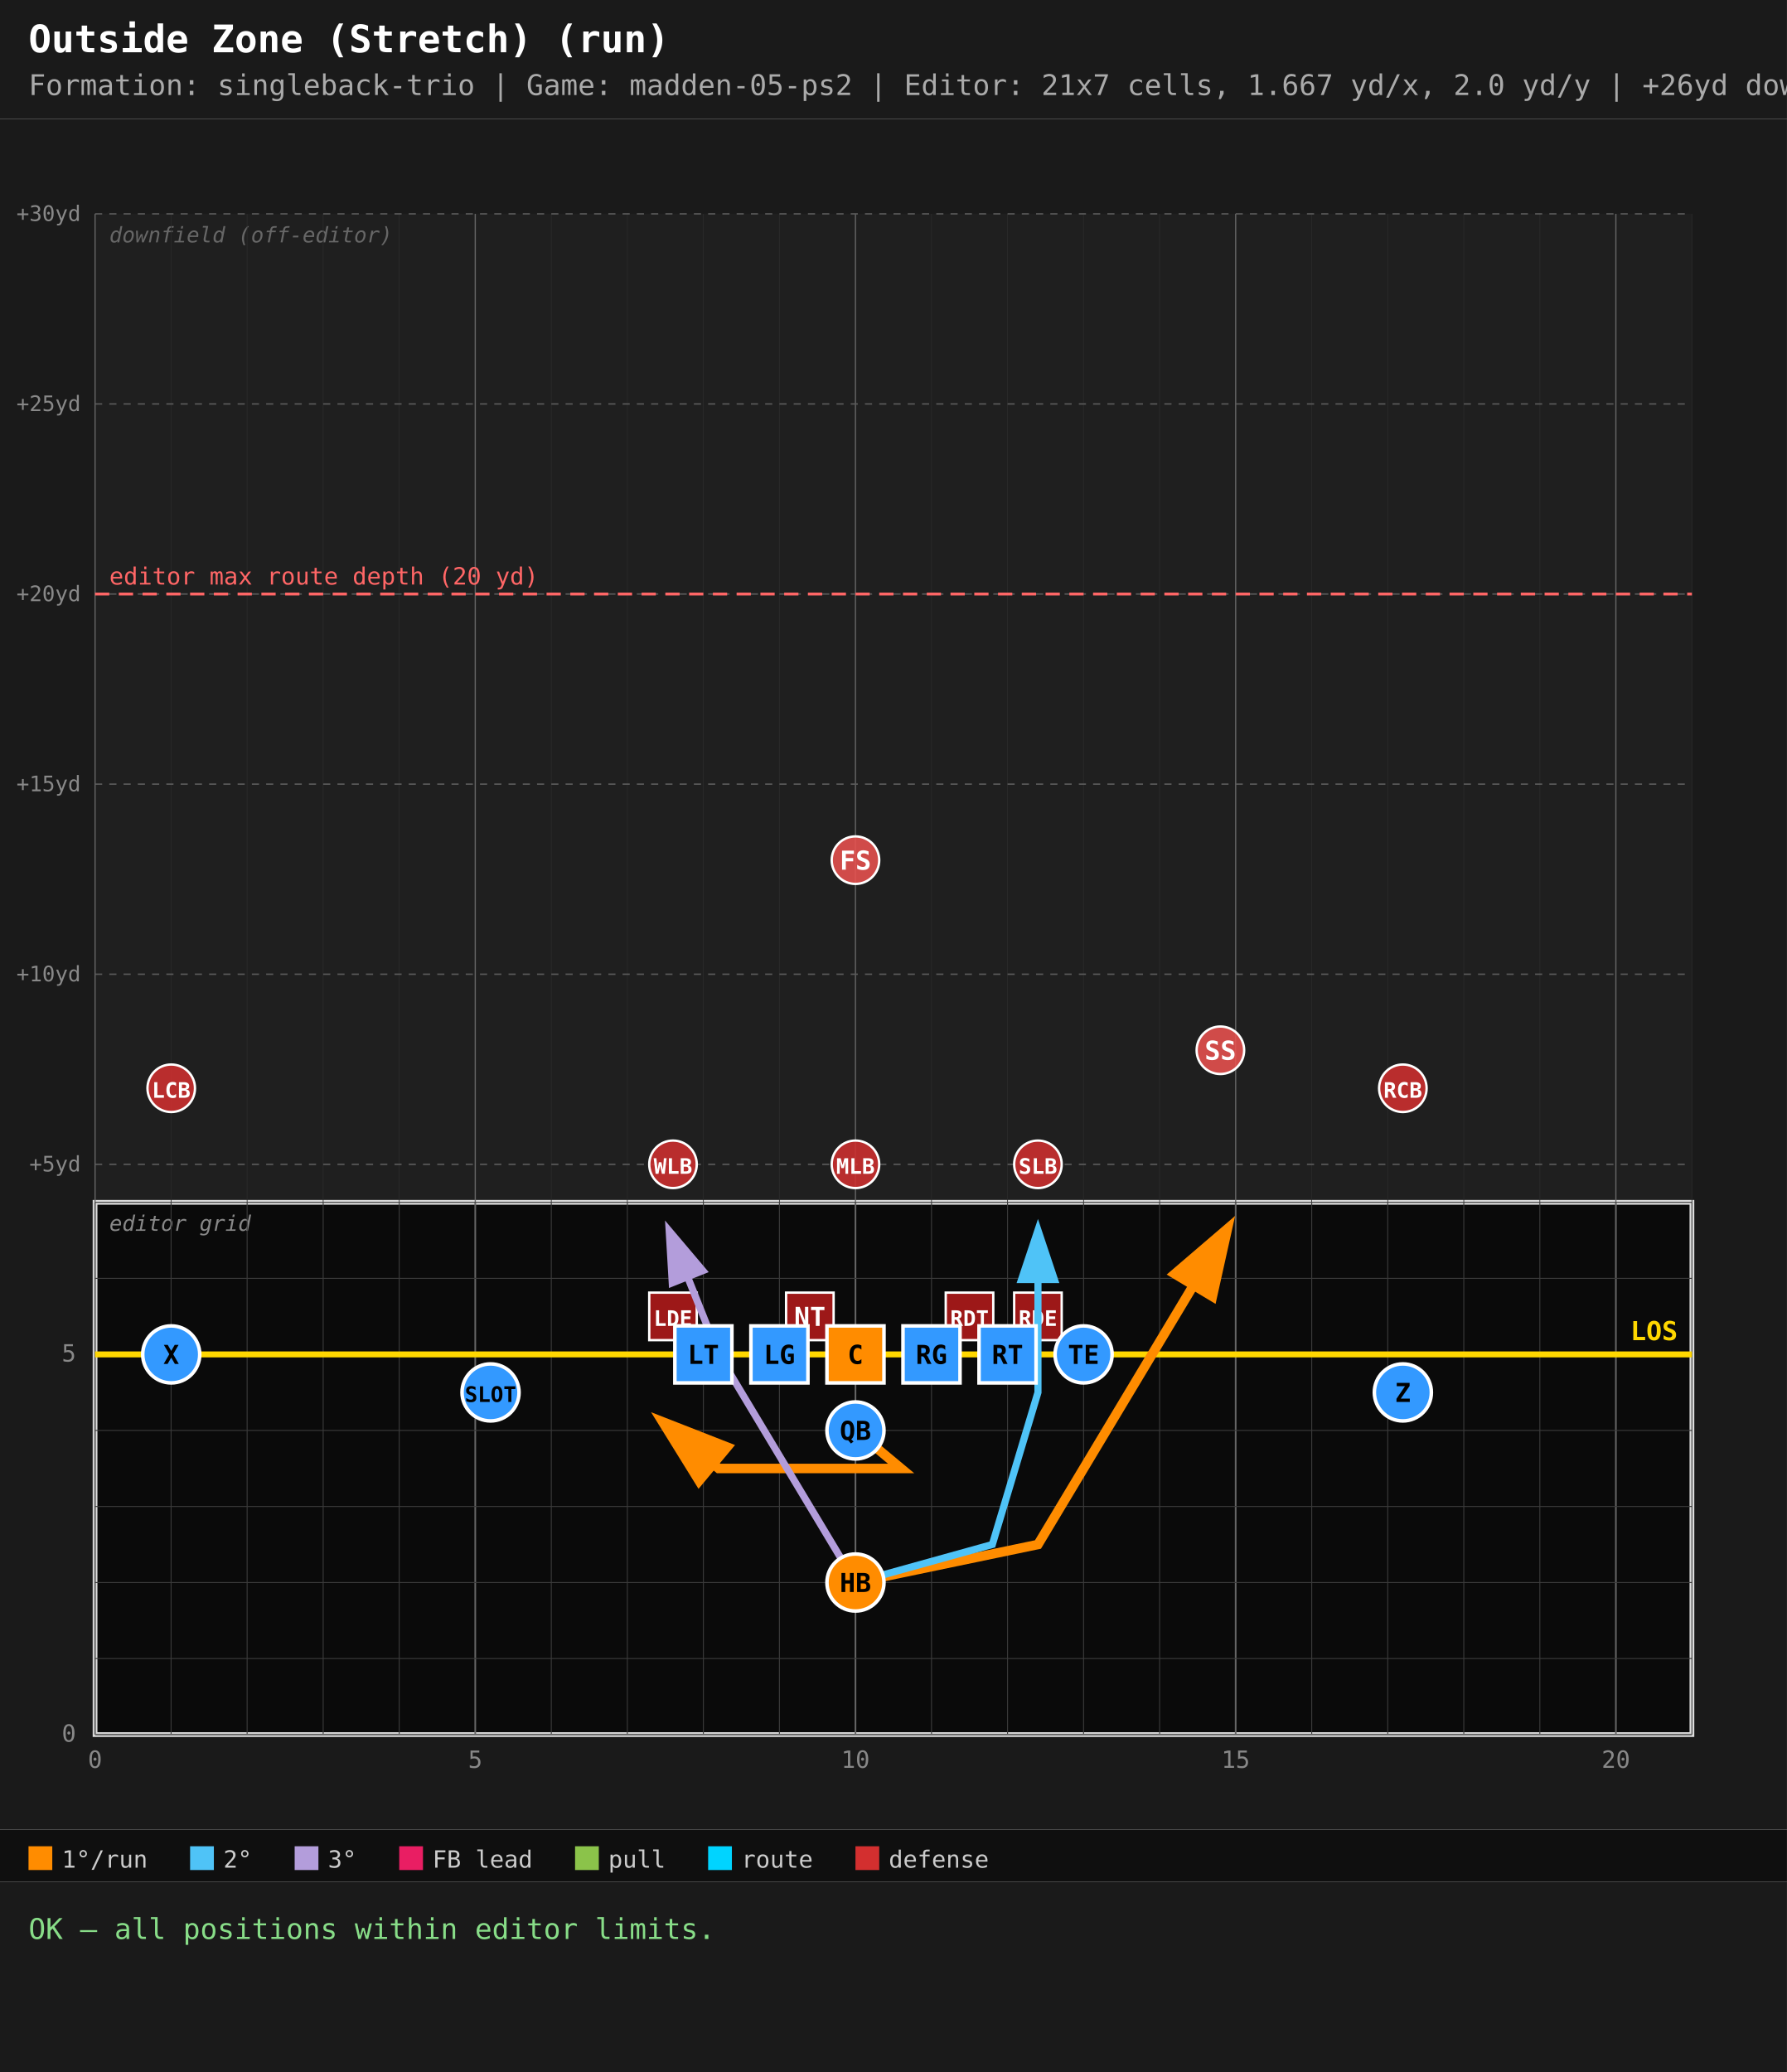
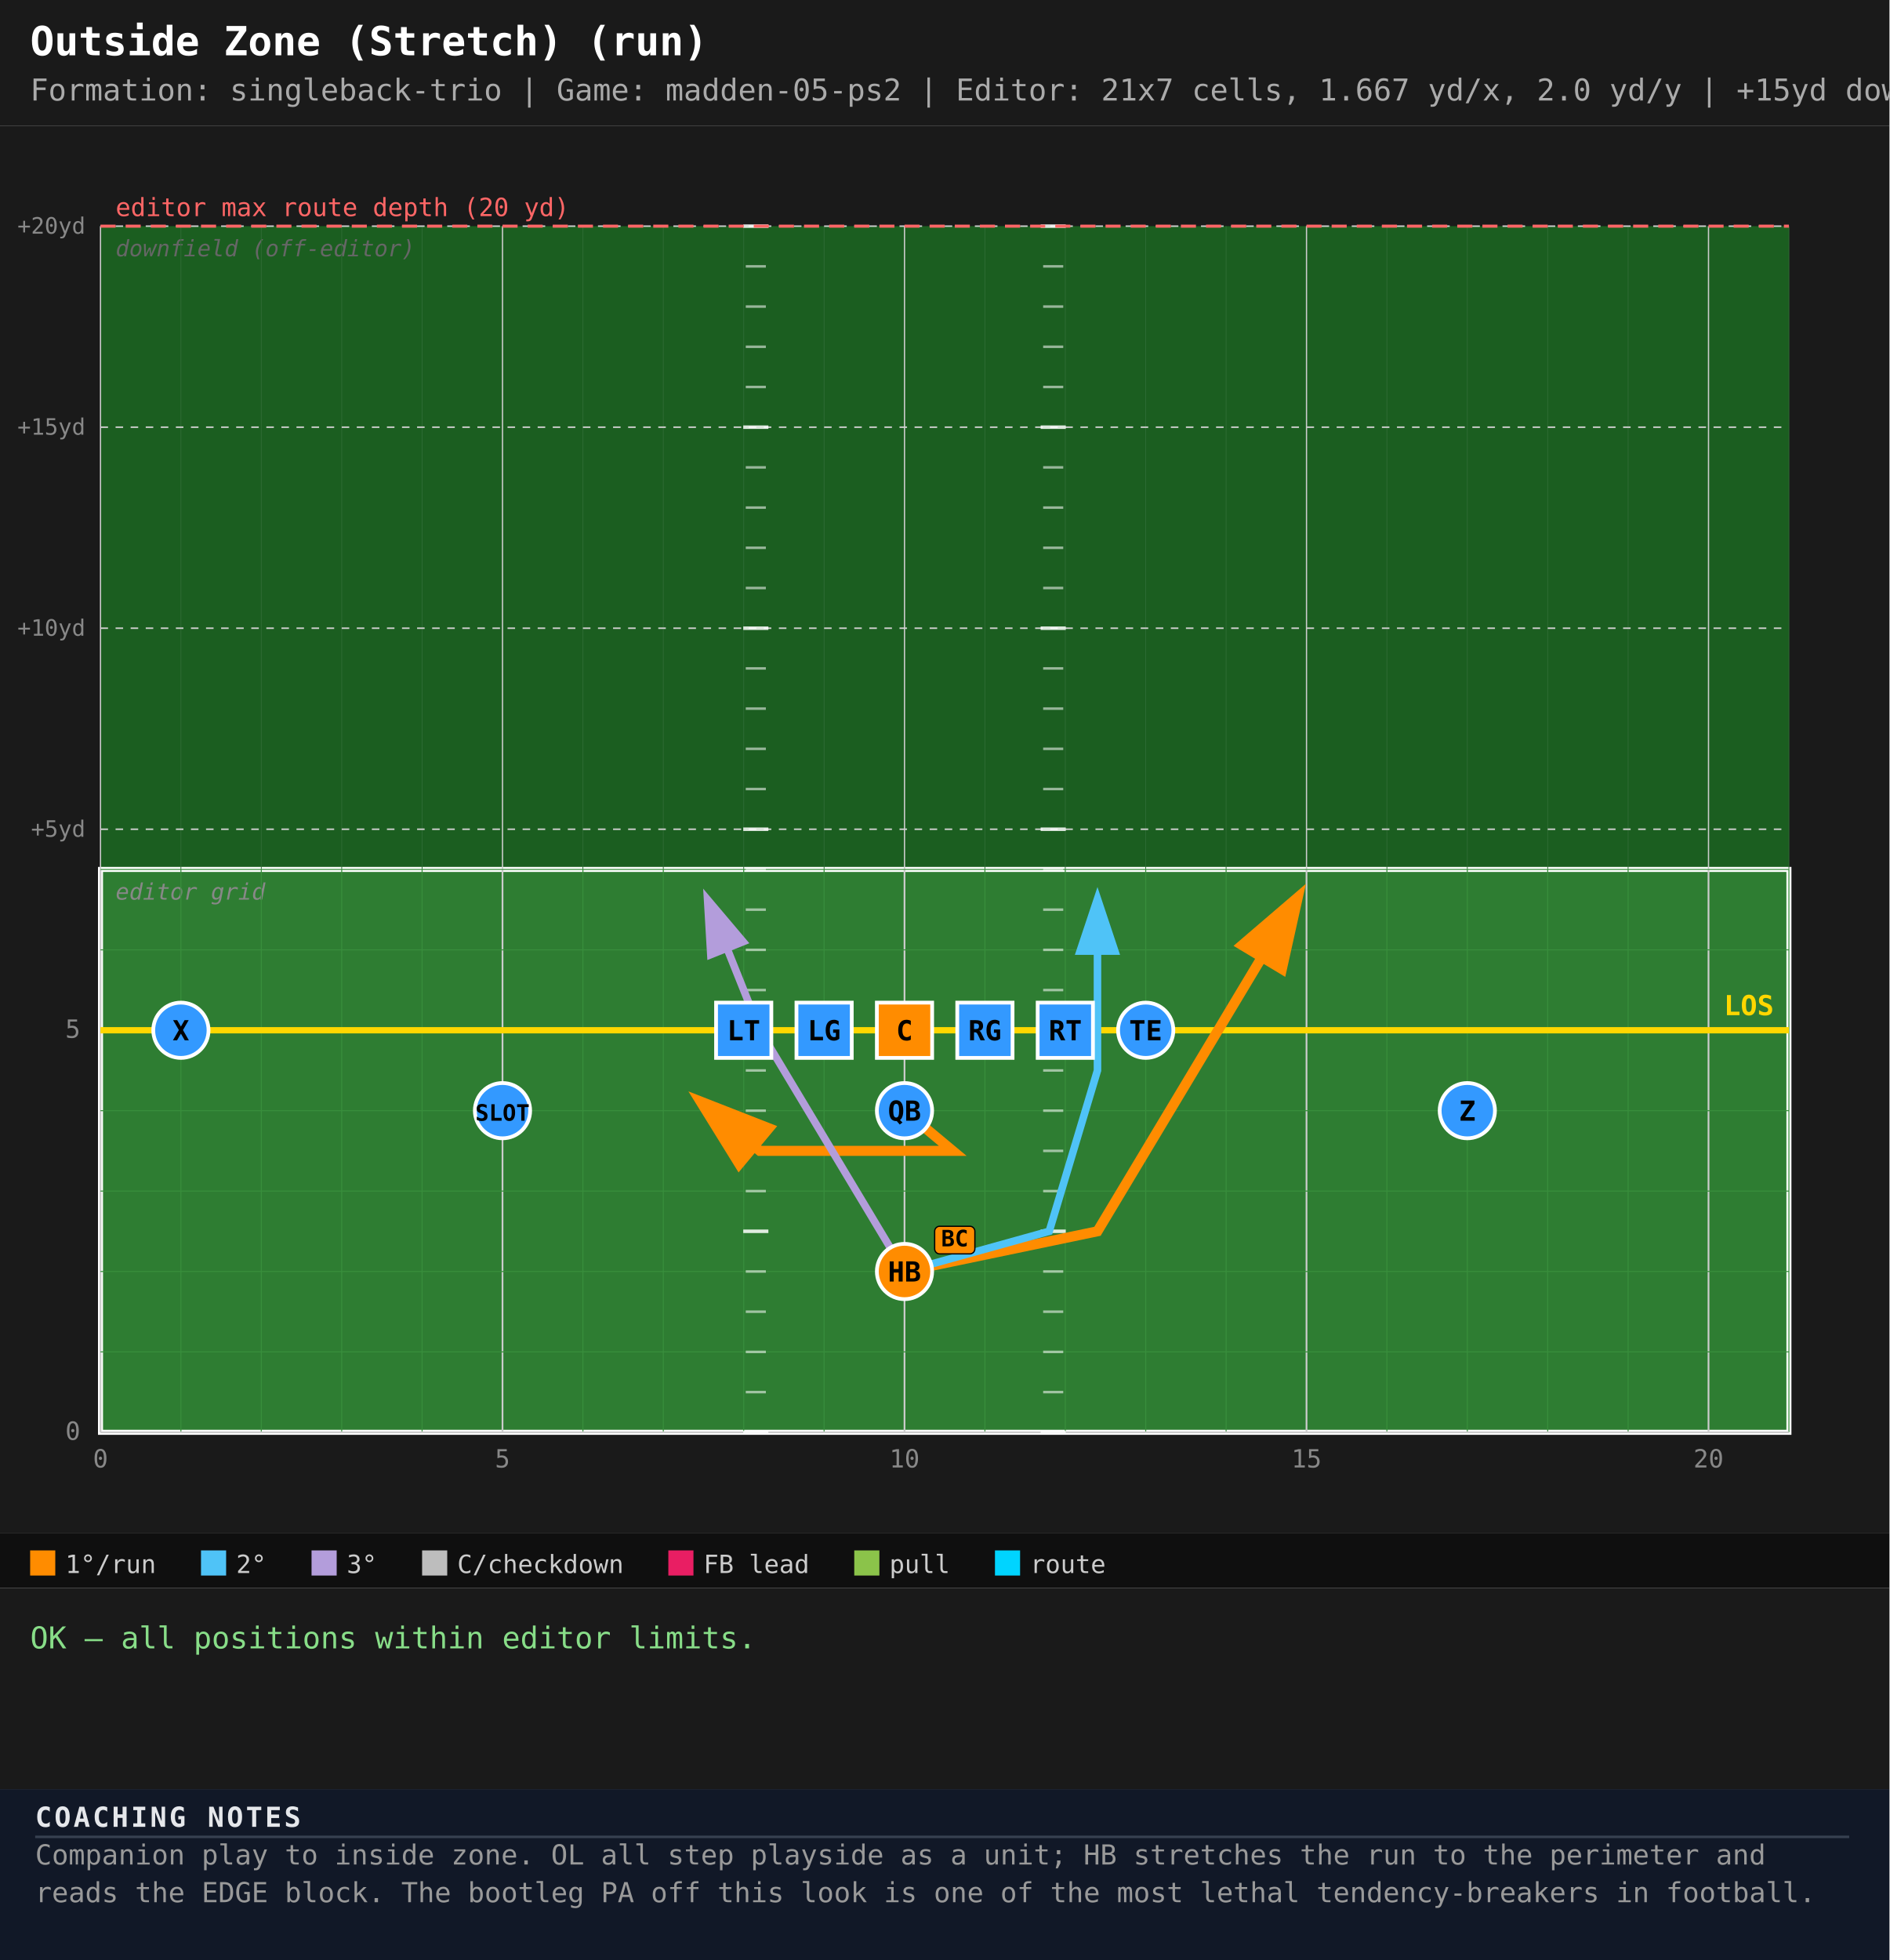
- <svg xmlns="http://www.w3.org/2000/svg" width="752" height="872" viewBox="0 0 752 872" font-family="monospace">
+ <svg xmlns="http://www.w3.org/2000/svg" width="752" height="780" viewBox="0 0 752 780" font-family="monospace">
  <defs>
    <marker id="arrow" markerWidth="10" markerHeight="10" refX="6" refY="3" orient="auto" markerUnits="strokeWidth">
      <path d="M0,0 L0,6 L9,3 z" fill="#00d4ff" />
    </marker>
    <marker id="arrow-primary" markerWidth="10" markerHeight="10" refX="6" refY="3" orient="auto" markerUnits="strokeWidth">
      <path d="M0,0 L0,6 L9,3 z" fill="#ff8c00" />
    </marker>
    <marker id="arrow-secondary" markerWidth="10" markerHeight="10" refX="6" refY="3" orient="auto" markerUnits="strokeWidth">
      <path d="M0,0 L0,6 L9,3 z" fill="#4fc3f7" />
    </marker>
    <marker id="arrow-tertiary" markerWidth="10" markerHeight="10" refX="6" refY="3" orient="auto" markerUnits="strokeWidth">
      <path d="M0,0 L0,6 L9,3 z" fill="#b39ddb" />
    </marker>
    <marker id="arrow-checkdown" markerWidth="10" markerHeight="10" refX="6" refY="3" orient="auto" markerUnits="strokeWidth">
      <path d="M0,0 L0,6 L9,3 z" fill="#bdbdbd" />
    </marker>
    <marker id="arrow-fake" markerWidth="10" markerHeight="10" refX="6" refY="3" orient="auto" markerUnits="strokeWidth">
      <path d="M0,0 L0,6 L9,3 z" fill="#888" />
    </marker>
    <marker id="arrow-fb" markerWidth="10" markerHeight="10" refX="6" refY="3" orient="auto" markerUnits="strokeWidth">
      <path d="M0,0 L0,6 L9,3 z" fill="#e91e63" />
    </marker>
    <marker id="arrow-pull" markerWidth="10" markerHeight="10" refX="6" refY="3" orient="auto" markerUnits="strokeWidth">
      <path d="M0,0 L0,6 L9,3 z" fill="#8bc34a" />
    </marker>
    <marker id="arrow-passblock" markerWidth="10" markerHeight="10" refX="6" refY="3" orient="auto" markerUnits="strokeWidth">
      <path d="M0,0 L0,6 L9,3 z" fill="#90a4ae" />
    </marker>
+     <marker id="arrow-rush" markerWidth="10" markerHeight="10" refX="6" refY="3" orient="auto" markerUnits="strokeWidth">
+       <path d="M0,0 L0,6 L9,3 z" fill="#ff5252" />
+     </marker>
+     <marker id="arrow-zone" markerWidth="10" markerHeight="10" refX="6" refY="3" orient="auto" markerUnits="strokeWidth">
+       <path d="M0,0 L0,6 L9,3 z" fill="#ff8a80" />
+     </marker>
+     <marker id="arrow-man" markerWidth="10" markerHeight="10" refX="6" refY="3" orient="auto" markerUnits="strokeWidth">
+       <path d="M0,0 L0,6 L9,3 z" fill="#f48fb1" />
+     </marker>
  </defs>
  <rect x="0" y="0" width="752" height="50" fill="#1a1a1a" />
  <text x="12" y="22" font-size="16" fill="white" font-weight="bold">Outside Zone (Stretch) (run)</text>
-   <text x="12" y="40" font-size="12" fill="#aaa">Formation: singleback-trio | Game: madden-05-ps2 | Editor: 21x7 cells, 1.667 yd/x, 2.0 yd/y | +26yd downfield shown | vs 4-3 Cover 3</text>
+   <text x="12" y="40" font-size="12" fill="#aaa">Formation: singleback-trio | Game: madden-05-ps2 | Editor: 21x7 cells, 1.667 yd/x, 2.0 yd/y | +15yd downfield (short) | show: both</text>
  <g transform="translate(0,50)">
-     <rect x="0" y="0" width="752" height="720" fill="#1a1a1a" />
-     <rect x="40" y="40" width="672" height="416" fill="#1f1f1f" />
+     <rect x="0" y="0" width="752" height="560" fill="#1a1a1a" />
+     <rect x="40" y="40" width="672" height="256" fill="#1b5e20" />
    <text x="46" y="52" font-size="9" fill="#666" font-style="italic">downfield (off-editor)</text>
-     <rect x="40" y="456" width="672" height="224" fill="#0a0a0a" stroke="#dddddd" stroke-width="2" />
-     <text x="46" y="468" font-size="9" fill="#888" font-style="italic">editor grid</text>
-     <line x1="40" y1="40" x2="40" y2="456" stroke="#666" stroke-width="0.5" />
-     <line x1="40" y1="456" x2="40" y2="680" stroke="#666" stroke-width="0.7" />
-     <line x1="72" y1="40" x2="72" y2="456" stroke="#2a2a2a" stroke-width="0.3" />
-     <line x1="72" y1="456" x2="72" y2="680" stroke="#3a3a3a" stroke-width="0.4" />
-     <line x1="104" y1="40" x2="104" y2="456" stroke="#2a2a2a" stroke-width="0.3" />
-     <line x1="104" y1="456" x2="104" y2="680" stroke="#3a3a3a" stroke-width="0.4" />
-     <line x1="136" y1="40" x2="136" y2="456" stroke="#2a2a2a" stroke-width="0.3" />
-     <line x1="136" y1="456" x2="136" y2="680" stroke="#3a3a3a" stroke-width="0.4" />
-     <line x1="168" y1="40" x2="168" y2="456" stroke="#2a2a2a" stroke-width="0.3" />
-     <line x1="168" y1="456" x2="168" y2="680" stroke="#3a3a3a" stroke-width="0.4" />
-     <line x1="200" y1="40" x2="200" y2="456" stroke="#666" stroke-width="0.5" />
-     <line x1="200" y1="456" x2="200" y2="680" stroke="#666" stroke-width="0.7" />
-     <line x1="232" y1="40" x2="232" y2="456" stroke="#2a2a2a" stroke-width="0.3" />
-     <line x1="232" y1="456" x2="232" y2="680" stroke="#3a3a3a" stroke-width="0.4" />
-     <line x1="264" y1="40" x2="264" y2="456" stroke="#2a2a2a" stroke-width="0.3" />
-     <line x1="264" y1="456" x2="264" y2="680" stroke="#3a3a3a" stroke-width="0.4" />
-     <line x1="296" y1="40" x2="296" y2="456" stroke="#2a2a2a" stroke-width="0.3" />
-     <line x1="296" y1="456" x2="296" y2="680" stroke="#3a3a3a" stroke-width="0.4" />
-     <line x1="328" y1="40" x2="328" y2="456" stroke="#2a2a2a" stroke-width="0.3" />
-     <line x1="328" y1="456" x2="328" y2="680" stroke="#3a3a3a" stroke-width="0.4" />
-     <line x1="360" y1="40" x2="360" y2="456" stroke="#666" stroke-width="0.5" />
-     <line x1="360" y1="456" x2="360" y2="680" stroke="#666" stroke-width="0.7" />
-     <line x1="392" y1="40" x2="392" y2="456" stroke="#2a2a2a" stroke-width="0.3" />
-     <line x1="392" y1="456" x2="392" y2="680" stroke="#3a3a3a" stroke-width="0.4" />
-     <line x1="424" y1="40" x2="424" y2="456" stroke="#2a2a2a" stroke-width="0.3" />
-     <line x1="424" y1="456" x2="424" y2="680" stroke="#3a3a3a" stroke-width="0.4" />
-     <line x1="456" y1="40" x2="456" y2="456" stroke="#2a2a2a" stroke-width="0.3" />
-     <line x1="456" y1="456" x2="456" y2="680" stroke="#3a3a3a" stroke-width="0.4" />
-     <line x1="488" y1="40" x2="488" y2="456" stroke="#2a2a2a" stroke-width="0.3" />
-     <line x1="488" y1="456" x2="488" y2="680" stroke="#3a3a3a" stroke-width="0.4" />
-     <line x1="520" y1="40" x2="520" y2="456" stroke="#666" stroke-width="0.5" />
-     <line x1="520" y1="456" x2="520" y2="680" stroke="#666" stroke-width="0.7" />
-     <line x1="552" y1="40" x2="552" y2="456" stroke="#2a2a2a" stroke-width="0.3" />
-     <line x1="552" y1="456" x2="552" y2="680" stroke="#3a3a3a" stroke-width="0.4" />
-     <line x1="584" y1="40" x2="584" y2="456" stroke="#2a2a2a" stroke-width="0.3" />
-     <line x1="584" y1="456" x2="584" y2="680" stroke="#3a3a3a" stroke-width="0.4" />
-     <line x1="616" y1="40" x2="616" y2="456" stroke="#2a2a2a" stroke-width="0.3" />
-     <line x1="616" y1="456" x2="616" y2="680" stroke="#3a3a3a" stroke-width="0.4" />
-     <line x1="648" y1="40" x2="648" y2="456" stroke="#2a2a2a" stroke-width="0.3" />
-     <line x1="648" y1="456" x2="648" y2="680" stroke="#3a3a3a" stroke-width="0.4" />
-     <line x1="680" y1="40" x2="680" y2="456" stroke="#666" stroke-width="0.5" />
-     <line x1="680" y1="456" x2="680" y2="680" stroke="#666" stroke-width="0.7" />
-     <line x1="712" y1="40" x2="712" y2="456" stroke="#2a2a2a" stroke-width="0.3" />
-     <line x1="712" y1="456" x2="712" y2="680" stroke="#3a3a3a" stroke-width="0.4" />
-     <line x1="40" y1="440.0" x2="712" y2="440.0" stroke="#5a5a5a" stroke-width="0.6" stroke-dasharray="3,3" />
-     <text x="34" y="443.0" text-anchor="end" font-size="9" fill="#888">+5yd</text>
-     <line x1="40" y1="360.0" x2="712" y2="360.0" stroke="#5a5a5a" stroke-width="0.6" stroke-dasharray="3,3" />
-     <text x="34" y="363.0" text-anchor="end" font-size="9" fill="#888">+10yd</text>
-     <line x1="40" y1="280.0" x2="712" y2="280.0" stroke="#5a5a5a" stroke-width="0.6" stroke-dasharray="3,3" />
-     <text x="34" y="283.0" text-anchor="end" font-size="9" fill="#888">+15yd</text>
-     <line x1="40" y1="200.0" x2="712" y2="200.0" stroke="#5a5a5a" stroke-width="0.6" stroke-dasharray="3,3" />
-     <text x="34" y="203.0" text-anchor="end" font-size="9" fill="#888">+20yd</text>
-     <line x1="40" y1="120.0" x2="712" y2="120.0" stroke="#5a5a5a" stroke-width="0.6" stroke-dasharray="3,3" />
-     <text x="34" y="123.0" text-anchor="end" font-size="9" fill="#888">+25yd</text>
-     <line x1="40" y1="40.0" x2="712" y2="40.0" stroke="#5a5a5a" stroke-width="0.6" stroke-dasharray="3,3" />
-     <text x="34" y="43.0" text-anchor="end" font-size="9" fill="#888">+30yd</text>
-     <line x1="40" y1="680" x2="712" y2="680" stroke="#666" stroke-width="0.7" />
-     <line x1="40" y1="648" x2="712" y2="648" stroke="#3a3a3a" stroke-width="0.4" />
-     <line x1="40" y1="616" x2="712" y2="616" stroke="#3a3a3a" stroke-width="0.4" />
-     <line x1="40" y1="584" x2="712" y2="584" stroke="#3a3a3a" stroke-width="0.4" />
-     <line x1="40" y1="552" x2="712" y2="552" stroke="#3a3a3a" stroke-width="0.4" />
-     <line x1="40" y1="520" x2="712" y2="520" stroke="#666" stroke-width="0.7" />
-     <line x1="40" y1="488" x2="712" y2="488" stroke="#3a3a3a" stroke-width="0.4" />
-     <line x1="40" y1="456" x2="712" y2="456" stroke="#3a3a3a" stroke-width="0.4" />
-     <text x="40" y="694" text-anchor="middle" font-size="10" fill="#888">0</text>
-     <text x="200" y="694" text-anchor="middle" font-size="10" fill="#888">5</text>
-     <text x="360" y="694" text-anchor="middle" font-size="10" fill="#888">10</text>
-     <text x="520" y="694" text-anchor="middle" font-size="10" fill="#888">15</text>
-     <text x="680" y="694" text-anchor="middle" font-size="10" fill="#888">20</text>
-     <text x="32" y="683" text-anchor="end" font-size="10" fill="#888">0</text>
-     <text x="32" y="523" text-anchor="end" font-size="10" fill="#888">5</text>
-     <line x1="40" y1="520" x2="712" y2="520" stroke="#ffd700" stroke-width="2.5" />
-     <text x="706" y="514" text-anchor="end" font-size="11" fill="#ffd700" font-weight="bold">LOS</text>
-     <line x1="40" y1="200.0" x2="712" y2="200.0" stroke="#ff6666" stroke-width="1.2" stroke-dasharray="6,4" />
-     <text x="46" y="196.0" font-size="10" fill="#ff6666">editor max route depth (20 yd)</text>
-     <rect x="273.215" y="494.0" width="20" height="20" fill="#b71c1c" stroke="white" stroke-width="1" fill-opacity="0.85" />
-     <text x="283.215" y="508.0" text-anchor="middle" font-size="9" fill="white" font-weight="bold">LDE</text>
-     <rect x="330.804" y="494.0" width="20" height="20" fill="#b71c1c" stroke="white" stroke-width="1" fill-opacity="0.85" />
-     <text x="340.804" y="508.0" text-anchor="middle" font-size="11" fill="white" font-weight="bold">NT</text>
-     <rect x="397.99" y="494.0" width="20" height="20" fill="#b71c1c" stroke="white" stroke-width="1" fill-opacity="0.85" />
-     <text x="407.99" y="508.0" text-anchor="middle" font-size="9" fill="white" font-weight="bold">RDT</text>
-     <rect x="426.785" y="494.0" width="20" height="20" fill="#b71c1c" stroke="white" stroke-width="1" fill-opacity="0.85" />
-     <text x="436.785" y="508.0" text-anchor="middle" font-size="9" fill="white" font-weight="bold">RDE</text>
-     <circle cx="283.215" cy="440.0" r="10.0" fill="#d32f2f" stroke="white" stroke-width="1" fill-opacity="0.85" />
-     <text x="283.215" y="444.0" text-anchor="middle" font-size="9" fill="white" font-weight="bold">WLB</text>
-     <circle cx="360.0" cy="440.0" r="10.0" fill="#d32f2f" stroke="white" stroke-width="1" fill-opacity="0.85" />
-     <text x="360.0" y="444.0" text-anchor="middle" font-size="9" fill="white" font-weight="bold">MLB</text>
-     <circle cx="436.785" cy="440.0" r="10.0" fill="#d32f2f" stroke="white" stroke-width="1" fill-opacity="0.85" />
-     <text x="436.785" y="444.0" text-anchor="middle" font-size="9" fill="white" font-weight="bold">SLB</text>
-     <circle cx="72.058" cy="408.0" r="10.0" fill="#d32f2f" stroke="white" stroke-width="1" fill-opacity="0.85" />
-     <text x="72.058" y="412.0" text-anchor="middle" font-size="9" fill="white" font-weight="bold">LCB</text>
-     <circle cx="590.354" cy="408.0" r="10.0" fill="#d32f2f" stroke="white" stroke-width="1" fill-opacity="0.85" />
-     <text x="590.354" y="412.0" text-anchor="middle" font-size="9" fill="white" font-weight="bold">RCB</text>
-     <circle cx="360.0" cy="312.0" r="10.0" fill="#ef5350" stroke="white" stroke-width="1" fill-opacity="0.85" />
-     <text x="360.0" y="316.0" text-anchor="middle" font-size="11" fill="white" font-weight="bold">FS</text>
-     <circle cx="513.569" cy="392.0" r="10.0" fill="#ef5350" stroke="white" stroke-width="1" fill-opacity="0.85" />
-     <text x="513.569" y="396.0" text-anchor="middle" font-size="11" fill="white" font-weight="bold">SS</text>
-     <polyline points="360.0,552.0 379.2,568.0 302.4,568.0 283.2,552.0" fill="none" stroke="#ff8c00" stroke-width="4.0" marker-end="url(#arrow-primary)" />
-     <polyline points="360.0,616.0 436.8,600.0 475.2,536.0 513.6,472.0" fill="none" stroke="#ff8c00" stroke-width="4.0" marker-end="url(#arrow-primary)" />
-     <polyline points="360.0,616.0 417.6,600.0 436.8,536.0 436.8,472.0" fill="none" stroke="#4fc3f7" stroke-width="3.0" marker-end="url(#arrow-secondary)" />
-     <polyline points="360.0,616.0 340.8,584.0 302.4,520.0 283.2,472.0" fill="none" stroke="#b39ddb" stroke-width="3.0" marker-end="url(#arrow-tertiary)" />
-     <rect x="284.0" y="508.0" width="24" height="24" fill="#3399ff" stroke="white" stroke-width="1.5" />
-     <text x="296" y="524.0" text-anchor="middle" font-size="11" fill="black" font-weight="bold">LT</text>
-     <rect x="316.0" y="508.0" width="24" height="24" fill="#3399ff" stroke="white" stroke-width="1.5" />
-     <text x="328" y="524.0" text-anchor="middle" font-size="11" fill="black" font-weight="bold">LG</text>
-     <rect x="348.0" y="508.0" width="24" height="24" fill="#ff8c00" stroke="white" stroke-width="1.5" />
-     <text x="360" y="524.0" text-anchor="middle" font-size="11" fill="black" font-weight="bold">C</text>
-     <rect x="380.0" y="508.0" width="24" height="24" fill="#3399ff" stroke="white" stroke-width="1.5" />
-     <text x="392" y="524.0" text-anchor="middle" font-size="11" fill="black" font-weight="bold">RG</text>
-     <rect x="412.0" y="508.0" width="24" height="24" fill="#3399ff" stroke="white" stroke-width="1.5" />
-     <text x="424" y="524.0" text-anchor="middle" font-size="11" fill="black" font-weight="bold">RT</text>
-     <circle cx="456" cy="520.0" r="12.0" fill="#3399ff" stroke="white" stroke-width="1.5" />
-     <text x="456" y="524.0" text-anchor="middle" font-size="11" fill="black" font-weight="bold">TE</text>
-     <circle cx="72.058" cy="520.0" r="12.0" fill="#3399ff" stroke="white" stroke-width="1.5" />
-     <text x="72.058" y="524.0" text-anchor="middle" font-size="11" fill="black" font-weight="bold">X</text>
-     <circle cx="590.354" cy="536.0" r="12.0" fill="#3399ff" stroke="white" stroke-width="1.5" />
-     <text x="590.354" y="540.0" text-anchor="middle" font-size="11" fill="black" font-weight="bold">Z</text>
-     <circle cx="206.431" cy="536.0" r="12.0" fill="#3399ff" stroke="white" stroke-width="1.5" />
-     <text x="206.431" y="540.0" text-anchor="middle" font-size="9" fill="black" font-weight="bold">SLOT</text>
-     <circle cx="360.0" cy="552.0" r="12.0" fill="#3399ff" stroke="white" stroke-width="1.5" />
-     <text x="360.0" y="556.0" text-anchor="middle" font-size="11" fill="black" font-weight="bold">QB</text>
-     <circle cx="360.0" cy="616.0" r="12.0" fill="#ff8c00" stroke="white" stroke-width="1.5" />
-     <text x="360.0" y="620.0" text-anchor="middle" font-size="11" fill="black" font-weight="bold">HB</text>
+     <rect x="40" y="296" width="672" height="224" fill="#2e7d32" stroke="#ffffff" stroke-width="2" />
+     <text x="46" y="308" font-size="9" fill="#888" font-style="italic">editor grid</text>
+     <line x1="40" y1="40" x2="40" y2="296" stroke="#cccccc" stroke-width="0.5" />
+     <line x1="40" y1="296" x2="40" y2="520" stroke="#cccccc" stroke-width="0.7" />
+     <line x1="72" y1="40" x2="72" y2="296" stroke="#2e6b34" stroke-width="0.3" />
+     <line x1="72" y1="296" x2="72" y2="520" stroke="#388e3c" stroke-width="0.4" />
+     <line x1="104" y1="40" x2="104" y2="296" stroke="#2e6b34" stroke-width="0.3" />
+     <line x1="104" y1="296" x2="104" y2="520" stroke="#388e3c" stroke-width="0.4" />
+     <line x1="136" y1="40" x2="136" y2="296" stroke="#2e6b34" stroke-width="0.3" />
+     <line x1="136" y1="296" x2="136" y2="520" stroke="#388e3c" stroke-width="0.4" />
+     <line x1="168" y1="40" x2="168" y2="296" stroke="#2e6b34" stroke-width="0.3" />
+     <line x1="168" y1="296" x2="168" y2="520" stroke="#388e3c" stroke-width="0.4" />
+     <line x1="200" y1="40" x2="200" y2="296" stroke="#cccccc" stroke-width="0.5" />
+     <line x1="200" y1="296" x2="200" y2="520" stroke="#cccccc" stroke-width="0.7" />
+     <line x1="232" y1="40" x2="232" y2="296" stroke="#2e6b34" stroke-width="0.3" />
+     <line x1="232" y1="296" x2="232" y2="520" stroke="#388e3c" stroke-width="0.4" />
+     <line x1="264" y1="40" x2="264" y2="296" stroke="#2e6b34" stroke-width="0.3" />
+     <line x1="264" y1="296" x2="264" y2="520" stroke="#388e3c" stroke-width="0.4" />
+     <line x1="296" y1="40" x2="296" y2="296" stroke="#2e6b34" stroke-width="0.3" />
+     <line x1="296" y1="296" x2="296" y2="520" stroke="#388e3c" stroke-width="0.4" />
+     <line x1="328" y1="40" x2="328" y2="296" stroke="#2e6b34" stroke-width="0.3" />
+     <line x1="328" y1="296" x2="328" y2="520" stroke="#388e3c" stroke-width="0.4" />
+     <line x1="360" y1="40" x2="360" y2="296" stroke="#cccccc" stroke-width="0.5" />
+     <line x1="360" y1="296" x2="360" y2="520" stroke="#cccccc" stroke-width="0.7" />
+     <line x1="392" y1="40" x2="392" y2="296" stroke="#2e6b34" stroke-width="0.3" />
+     <line x1="392" y1="296" x2="392" y2="520" stroke="#388e3c" stroke-width="0.4" />
+     <line x1="424" y1="40" x2="424" y2="296" stroke="#2e6b34" stroke-width="0.3" />
+     <line x1="424" y1="296" x2="424" y2="520" stroke="#388e3c" stroke-width="0.4" />
+     <line x1="456" y1="40" x2="456" y2="296" stroke="#2e6b34" stroke-width="0.3" />
+     <line x1="456" y1="296" x2="456" y2="520" stroke="#388e3c" stroke-width="0.4" />
+     <line x1="488" y1="40" x2="488" y2="296" stroke="#2e6b34" stroke-width="0.3" />
+     <line x1="488" y1="296" x2="488" y2="520" stroke="#388e3c" stroke-width="0.4" />
+     <line x1="520" y1="40" x2="520" y2="296" stroke="#cccccc" stroke-width="0.5" />
+     <line x1="520" y1="296" x2="520" y2="520" stroke="#cccccc" stroke-width="0.7" />
+     <line x1="552" y1="40" x2="552" y2="296" stroke="#2e6b34" stroke-width="0.3" />
+     <line x1="552" y1="296" x2="552" y2="520" stroke="#388e3c" stroke-width="0.4" />
+     <line x1="584" y1="40" x2="584" y2="296" stroke="#2e6b34" stroke-width="0.3" />
+     <line x1="584" y1="296" x2="584" y2="520" stroke="#388e3c" stroke-width="0.4" />
+     <line x1="616" y1="40" x2="616" y2="296" stroke="#2e6b34" stroke-width="0.3" />
+     <line x1="616" y1="296" x2="616" y2="520" stroke="#388e3c" stroke-width="0.4" />
+     <line x1="648" y1="40" x2="648" y2="296" stroke="#2e6b34" stroke-width="0.3" />
+     <line x1="648" y1="296" x2="648" y2="520" stroke="#388e3c" stroke-width="0.4" />
+     <line x1="680" y1="40" x2="680" y2="296" stroke="#cccccc" stroke-width="0.5" />
+     <line x1="680" y1="296" x2="680" y2="520" stroke="#cccccc" stroke-width="0.7" />
+     <line x1="712" y1="40" x2="712" y2="296" stroke="#2e6b34" stroke-width="0.3" />
+     <line x1="712" y1="296" x2="712" y2="520" stroke="#388e3c" stroke-width="0.4" />
+     <line x1="40" y1="280.0" x2="712" y2="280.0" stroke="#cfcfcf" stroke-width="0.6" stroke-dasharray="3,3" />
+     <text x="34" y="283.0" text-anchor="end" font-size="9" fill="#888">+5yd</text>
+     <line x1="40" y1="200.0" x2="712" y2="200.0" stroke="#cfcfcf" stroke-width="0.6" stroke-dasharray="3,3" />
+     <text x="34" y="203.0" text-anchor="end" font-size="9" fill="#888">+10yd</text>
+     <line x1="40" y1="120.0" x2="712" y2="120.0" stroke="#cfcfcf" stroke-width="0.6" stroke-dasharray="3,3" />
+     <text x="34" y="123.0" text-anchor="end" font-size="9" fill="#888">+15yd</text>
+     <line x1="40" y1="40.0" x2="712" y2="40.0" stroke="#cfcfcf" stroke-width="0.6" stroke-dasharray="3,3" />
+     <text x="34" y="43.0" text-anchor="end" font-size="9" fill="#888">+20yd</text>
+     <line x1="40" y1="520" x2="712" y2="520" stroke="#cccccc" stroke-width="0.7" />
+     <line x1="40" y1="488" x2="712" y2="488" stroke="#388e3c" stroke-width="0.4" />
+     <line x1="40" y1="456" x2="712" y2="456" stroke="#388e3c" stroke-width="0.4" />
+     <line x1="40" y1="424" x2="712" y2="424" stroke="#388e3c" stroke-width="0.4" />
+     <line x1="40" y1="392" x2="712" y2="392" stroke="#388e3c" stroke-width="0.4" />
+     <line x1="40" y1="360" x2="712" y2="360" stroke="#cccccc" stroke-width="0.7" />
+     <line x1="40" y1="328" x2="712" y2="328" stroke="#388e3c" stroke-width="0.4" />
+     <line x1="40" y1="296" x2="712" y2="296" stroke="#388e3c" stroke-width="0.4" />
+     <text x="40" y="534" text-anchor="middle" font-size="10" fill="#888">0</text>
+     <text x="200" y="534" text-anchor="middle" font-size="10" fill="#888">5</text>
+     <text x="360" y="534" text-anchor="middle" font-size="10" fill="#888">10</text>
+     <text x="520" y="534" text-anchor="middle" font-size="10" fill="#888">15</text>
+     <text x="680" y="534" text-anchor="middle" font-size="10" fill="#888">20</text>
+     <text x="32" y="523" text-anchor="end" font-size="10" fill="#888">0</text>
+     <text x="32" y="363" text-anchor="end" font-size="10" fill="#888">5</text>
+     <line x1="295.818" y1="520.0" x2="305.818" y2="520.0" stroke="#ffffff" stroke-width="1.4" stroke-opacity="0.85" />
+     <line x1="296.818" y1="504.0" x2="304.818" y2="504.0" stroke="#ffffff" stroke-width="1.0" stroke-opacity="0.55" />
+     <line x1="296.818" y1="488.0" x2="304.818" y2="488.0" stroke="#ffffff" stroke-width="1.0" stroke-opacity="0.55" />
+     <line x1="296.818" y1="472.0" x2="304.818" y2="472.0" stroke="#ffffff" stroke-width="1.0" stroke-opacity="0.55" />
+     <line x1="296.818" y1="456.0" x2="304.818" y2="456.0" stroke="#ffffff" stroke-width="1.0" stroke-opacity="0.55" />
+     <line x1="295.818" y1="440.0" x2="305.818" y2="440.0" stroke="#ffffff" stroke-width="1.4" stroke-opacity="0.85" />
+     <line x1="296.818" y1="424.0" x2="304.818" y2="424.0" stroke="#ffffff" stroke-width="1.0" stroke-opacity="0.55" />
+     <line x1="296.818" y1="408.0" x2="304.818" y2="408.0" stroke="#ffffff" stroke-width="1.0" stroke-opacity="0.55" />
+     <line x1="296.818" y1="392.0" x2="304.818" y2="392.0" stroke="#ffffff" stroke-width="1.0" stroke-opacity="0.55" />
+     <line x1="296.818" y1="376.0" x2="304.818" y2="376.0" stroke="#ffffff" stroke-width="1.0" stroke-opacity="0.55" />
+     <line x1="295.818" y1="360.0" x2="305.818" y2="360.0" stroke="#ffffff" stroke-width="1.4" stroke-opacity="0.85" />
+     <line x1="296.818" y1="344.0" x2="304.818" y2="344.0" stroke="#ffffff" stroke-width="1.0" stroke-opacity="0.55" />
+     <line x1="296.818" y1="328.0" x2="304.818" y2="328.0" stroke="#ffffff" stroke-width="1.0" stroke-opacity="0.55" />
+     <line x1="296.818" y1="312.0" x2="304.818" y2="312.0" stroke="#ffffff" stroke-width="1.0" stroke-opacity="0.55" />
+     <line x1="296.818" y1="296.0" x2="304.818" y2="296.0" stroke="#ffffff" stroke-width="1.0" stroke-opacity="0.55" />
+     <line x1="295.818" y1="280.0" x2="305.818" y2="280.0" stroke="#ffffff" stroke-width="1.4" stroke-opacity="0.85" />
+     <line x1="296.818" y1="264.0" x2="304.818" y2="264.0" stroke="#ffffff" stroke-width="1.0" stroke-opacity="0.55" />
+     <line x1="296.818" y1="248.0" x2="304.818" y2="248.0" stroke="#ffffff" stroke-width="1.0" stroke-opacity="0.55" />
+     <line x1="296.818" y1="232.0" x2="304.818" y2="232.0" stroke="#ffffff" stroke-width="1.0" stroke-opacity="0.55" />
+     <line x1="296.818" y1="216.0" x2="304.818" y2="216.0" stroke="#ffffff" stroke-width="1.0" stroke-opacity="0.55" />
+     <line x1="295.818" y1="200.0" x2="305.818" y2="200.0" stroke="#ffffff" stroke-width="1.4" stroke-opacity="0.85" />
+     <line x1="296.818" y1="184.0" x2="304.818" y2="184.0" stroke="#ffffff" stroke-width="1.0" stroke-opacity="0.55" />
+     <line x1="296.818" y1="168.0" x2="304.818" y2="168.0" stroke="#ffffff" stroke-width="1.0" stroke-opacity="0.55" />
+     <line x1="296.818" y1="152.0" x2="304.818" y2="152.0" stroke="#ffffff" stroke-width="1.0" stroke-opacity="0.55" />
+     <line x1="296.818" y1="136.0" x2="304.818" y2="136.0" stroke="#ffffff" stroke-width="1.0" stroke-opacity="0.55" />
+     <line x1="295.818" y1="120.0" x2="305.818" y2="120.0" stroke="#ffffff" stroke-width="1.4" stroke-opacity="0.85" />
+     <line x1="296.818" y1="104.0" x2="304.818" y2="104.0" stroke="#ffffff" stroke-width="1.0" stroke-opacity="0.55" />
+     <line x1="296.818" y1="88.0" x2="304.818" y2="88.0" stroke="#ffffff" stroke-width="1.0" stroke-opacity="0.55" />
+     <line x1="296.818" y1="72.0" x2="304.818" y2="72.0" stroke="#ffffff" stroke-width="1.0" stroke-opacity="0.55" />
+     <line x1="296.818" y1="56.0" x2="304.818" y2="56.0" stroke="#ffffff" stroke-width="1.0" stroke-opacity="0.55" />
+     <line x1="295.818" y1="40.0" x2="305.818" y2="40.0" stroke="#ffffff" stroke-width="1.4" stroke-opacity="0.85" />
+     <line x1="414.182" y1="520.0" x2="424.182" y2="520.0" stroke="#ffffff" stroke-width="1.4" stroke-opacity="0.85" />
+     <line x1="415.182" y1="504.0" x2="423.182" y2="504.0" stroke="#ffffff" stroke-width="1.0" stroke-opacity="0.55" />
+     <line x1="415.182" y1="488.0" x2="423.182" y2="488.0" stroke="#ffffff" stroke-width="1.0" stroke-opacity="0.55" />
+     <line x1="415.182" y1="472.0" x2="423.182" y2="472.0" stroke="#ffffff" stroke-width="1.0" stroke-opacity="0.55" />
+     <line x1="415.182" y1="456.0" x2="423.182" y2="456.0" stroke="#ffffff" stroke-width="1.0" stroke-opacity="0.55" />
+     <line x1="414.182" y1="440.0" x2="424.182" y2="440.0" stroke="#ffffff" stroke-width="1.4" stroke-opacity="0.85" />
+     <line x1="415.182" y1="424.0" x2="423.182" y2="424.0" stroke="#ffffff" stroke-width="1.0" stroke-opacity="0.55" />
+     <line x1="415.182" y1="408.0" x2="423.182" y2="408.0" stroke="#ffffff" stroke-width="1.0" stroke-opacity="0.55" />
+     <line x1="415.182" y1="392.0" x2="423.182" y2="392.0" stroke="#ffffff" stroke-width="1.0" stroke-opacity="0.55" />
+     <line x1="415.182" y1="376.0" x2="423.182" y2="376.0" stroke="#ffffff" stroke-width="1.0" stroke-opacity="0.55" />
+     <line x1="414.182" y1="360.0" x2="424.182" y2="360.0" stroke="#ffffff" stroke-width="1.4" stroke-opacity="0.85" />
+     <line x1="415.182" y1="344.0" x2="423.182" y2="344.0" stroke="#ffffff" stroke-width="1.0" stroke-opacity="0.55" />
+     <line x1="415.182" y1="328.0" x2="423.182" y2="328.0" stroke="#ffffff" stroke-width="1.0" stroke-opacity="0.55" />
+     <line x1="415.182" y1="312.0" x2="423.182" y2="312.0" stroke="#ffffff" stroke-width="1.0" stroke-opacity="0.55" />
+     <line x1="415.182" y1="296.0" x2="423.182" y2="296.0" stroke="#ffffff" stroke-width="1.0" stroke-opacity="0.55" />
+     <line x1="414.182" y1="280.0" x2="424.182" y2="280.0" stroke="#ffffff" stroke-width="1.4" stroke-opacity="0.85" />
+     <line x1="415.182" y1="264.0" x2="423.182" y2="264.0" stroke="#ffffff" stroke-width="1.0" stroke-opacity="0.55" />
+     <line x1="415.182" y1="248.0" x2="423.182" y2="248.0" stroke="#ffffff" stroke-width="1.0" stroke-opacity="0.55" />
+     <line x1="415.182" y1="232.0" x2="423.182" y2="232.0" stroke="#ffffff" stroke-width="1.0" stroke-opacity="0.55" />
+     <line x1="415.182" y1="216.0" x2="423.182" y2="216.0" stroke="#ffffff" stroke-width="1.0" stroke-opacity="0.55" />
+     <line x1="414.182" y1="200.0" x2="424.182" y2="200.0" stroke="#ffffff" stroke-width="1.4" stroke-opacity="0.85" />
+     <line x1="415.182" y1="184.0" x2="423.182" y2="184.0" stroke="#ffffff" stroke-width="1.0" stroke-opacity="0.55" />
+     <line x1="415.182" y1="168.0" x2="423.182" y2="168.0" stroke="#ffffff" stroke-width="1.0" stroke-opacity="0.55" />
+     <line x1="415.182" y1="152.0" x2="423.182" y2="152.0" stroke="#ffffff" stroke-width="1.0" stroke-opacity="0.55" />
+     <line x1="415.182" y1="136.0" x2="423.182" y2="136.0" stroke="#ffffff" stroke-width="1.0" stroke-opacity="0.55" />
+     <line x1="414.182" y1="120.0" x2="424.182" y2="120.0" stroke="#ffffff" stroke-width="1.4" stroke-opacity="0.85" />
+     <line x1="415.182" y1="104.0" x2="423.182" y2="104.0" stroke="#ffffff" stroke-width="1.0" stroke-opacity="0.55" />
+     <line x1="415.182" y1="88.0" x2="423.182" y2="88.0" stroke="#ffffff" stroke-width="1.0" stroke-opacity="0.55" />
+     <line x1="415.182" y1="72.0" x2="423.182" y2="72.0" stroke="#ffffff" stroke-width="1.0" stroke-opacity="0.55" />
+     <line x1="415.182" y1="56.0" x2="423.182" y2="56.0" stroke="#ffffff" stroke-width="1.0" stroke-opacity="0.55" />
+     <line x1="414.182" y1="40.0" x2="424.182" y2="40.0" stroke="#ffffff" stroke-width="1.4" stroke-opacity="0.85" />
+     <line x1="40" y1="360" x2="712" y2="360" stroke="#ffd700" stroke-width="2.5" />
+     <text x="706" y="354" text-anchor="end" font-size="11" fill="#ffd700" font-weight="bold">LOS</text>
+     <line x1="40" y1="40.0" x2="712" y2="40.0" stroke="#ff6666" stroke-width="1.2" stroke-dasharray="6,4" />
+     <text x="46" y="36.0" font-size="10" fill="#ff6666">editor max route depth (20 yd)</text>
+     <polyline points="360.0,392.0 379.2,408.0 302.4,408.0 283.2,392.0" fill="none" stroke="#ff8c00" stroke-width="4.0" marker-end="url(#arrow-primary)" />
+     <polyline points="360.0,456.0 436.8,440.0 475.2,376.0 513.6,312.0" fill="none" stroke="#ff8c00" stroke-width="4.0" marker-end="url(#arrow-primary)" />
+     <polyline points="360.0,456.0 417.6,440.0 436.8,376.0 436.8,312.0" fill="none" stroke="#4fc3f7" stroke-width="3.0" marker-end="url(#arrow-secondary)" />
+     <polyline points="360.0,456.0 340.8,424.0 302.4,360.0 283.2,312.0" fill="none" stroke="#b39ddb" stroke-width="3.0" marker-end="url(#arrow-tertiary)" />
+     <rect x="285.0" y="349.0" width="22" height="22" fill="#3399ff" stroke="white" stroke-width="1.5" />
+     <text x="296" y="364" text-anchor="middle" font-size="11" fill="black" font-weight="bold">LT</text>
+     <rect x="317.0" y="349.0" width="22" height="22" fill="#3399ff" stroke="white" stroke-width="1.5" />
+     <text x="328" y="364" text-anchor="middle" font-size="11" fill="black" font-weight="bold">LG</text>
+     <rect x="349.0" y="349.0" width="22" height="22" fill="#ff8c00" stroke="white" stroke-width="1.5" />
+     <text x="360" y="364" text-anchor="middle" font-size="11" fill="black" font-weight="bold">C</text>
+     <rect x="381.0" y="349.0" width="22" height="22" fill="#3399ff" stroke="white" stroke-width="1.5" />
+     <text x="392" y="364" text-anchor="middle" font-size="11" fill="black" font-weight="bold">RG</text>
+     <rect x="413.0" y="349.0" width="22" height="22" fill="#3399ff" stroke="white" stroke-width="1.5" />
+     <text x="424" y="364" text-anchor="middle" font-size="11" fill="black" font-weight="bold">RT</text>
+     <circle cx="456" cy="360" r="11.0" fill="#3399ff" stroke="white" stroke-width="1.5" />
+     <text x="456" y="364" text-anchor="middle" font-size="11" fill="black" font-weight="bold">TE</text>
+     <circle cx="72" cy="360" r="11.0" fill="#3399ff" stroke="white" stroke-width="1.5" />
+     <text x="72" y="364" text-anchor="middle" font-size="11" fill="black" font-weight="bold">X</text>
+     <circle cx="584" cy="392" r="11.0" fill="#3399ff" stroke="white" stroke-width="1.5" />
+     <text x="584" y="396" text-anchor="middle" font-size="11" fill="black" font-weight="bold">Z</text>
+     <circle cx="200" cy="392" r="11.0" fill="#3399ff" stroke="white" stroke-width="1.5" />
+     <text x="200" y="396" text-anchor="middle" font-size="9" fill="black" font-weight="bold">SLOT</text>
+     <circle cx="360" cy="392" r="11.0" fill="#3399ff" stroke="white" stroke-width="1.5" />
+     <text x="360" y="396" text-anchor="middle" font-size="11" fill="black" font-weight="bold">QB</text>
+     <circle cx="360" cy="456" r="11.0" fill="#ff8c00" stroke="white" stroke-width="1.5" />
+     <text x="360" y="460" text-anchor="middle" font-size="11" fill="black" font-weight="bold">HB</text>
+     <rect x="372.0" y="438.0" width="16" height="11" fill="#ff8c00" stroke="black" stroke-width="0.5" rx="2" />
+     <text x="380.0" y="446.0" text-anchor="middle" font-size="9" fill="black" font-weight="bold">BC</text>
  </g>
-   <rect x="0" y="770" width="752" height="22" fill="#0f0f0f" />
-   <rect x="12" y="777" width="10" height="10" fill="#ff8c00" />
-   <text x="26" y="786" font-size="10" fill="#ccc">1°/run</text>
-   <rect x="80" y="777" width="10" height="10" fill="#4fc3f7" />
-   <text x="94" y="786" font-size="10" fill="#ccc">2°</text>
-   <rect x="124" y="777" width="10" height="10" fill="#b39ddb" />
-   <text x="138" y="786" font-size="10" fill="#ccc">3°</text>
-   <rect x="168" y="777" width="10" height="10" fill="#e91e63" />
-   <text x="182" y="786" font-size="10" fill="#ccc">FB lead</text>
-   <rect x="242" y="777" width="10" height="10" fill="#8bc34a" />
-   <text x="256" y="786" font-size="10" fill="#ccc">pull</text>
-   <rect x="298" y="777" width="10" height="10" fill="#00d4ff" />
-   <text x="312" y="786" font-size="10" fill="#ccc">route</text>
-   <rect x="360" y="777" width="10" height="10" fill="#d32f2f" />
-   <text x="374" y="786" font-size="10" fill="#ccc">defense</text>
-   <rect x="0" y="792" width="752" height="80" fill="#1a1a1a" />
-   <text x="12" y="816" font-size="12" fill="#88dd88">OK — all positions within editor limits.</text>
+   <rect x="0" y="610" width="752" height="22" fill="#0f0f0f" />
+   <rect x="12" y="617" width="10" height="10" fill="#ff8c00" />
+   <text x="26" y="626" font-size="10" fill="#ccc">1°/run</text>
+   <rect x="80" y="617" width="10" height="10" fill="#4fc3f7" />
+   <text x="94" y="626" font-size="10" fill="#ccc">2°</text>
+   <rect x="124" y="617" width="10" height="10" fill="#b39ddb" />
+   <text x="138" y="626" font-size="10" fill="#ccc">3°</text>
+   <rect x="168" y="617" width="10" height="10" fill="#bdbdbd" />
+   <text x="182" y="626" font-size="10" fill="#ccc">C/checkdown</text>
+   <rect x="266" y="617" width="10" height="10" fill="#e91e63" />
+   <text x="280" y="626" font-size="10" fill="#ccc">FB lead</text>
+   <rect x="340" y="617" width="10" height="10" fill="#8bc34a" />
+   <text x="354" y="626" font-size="10" fill="#ccc">pull</text>
+   <rect x="396" y="617" width="10" height="10" fill="#00d4ff" />
+   <text x="410" y="626" font-size="10" fill="#ccc">route</text>
+   <rect x="0" y="632" width="752" height="80" fill="#1a1a1a" />
+   <text x="12" y="656" font-size="12" fill="#88dd88">OK — all positions within editor limits.</text>
+   <rect x="0" y="712" width="752" height="68" fill="#111827" />
+   <text x="14" y="727" font-size="11" fill="#e5e7eb" font-weight="bold" letter-spacing="1">COACHING NOTES</text>
+   <line x1="14" y1="731" x2="736" y2="731" stroke="#374151" stroke-width="1" />
+   <text x="14" y="742" font-size="11" fill="#999999">Companion play to inside zone. OL all step playside as a unit; HB stretches the run to the perimeter and</text>
+   <text x="14" y="757" font-size="11" fill="#999999">reads the EDGE block. The bootleg PA off this look is one of the most lethal tendency-breakers in football.</text>
</svg>
